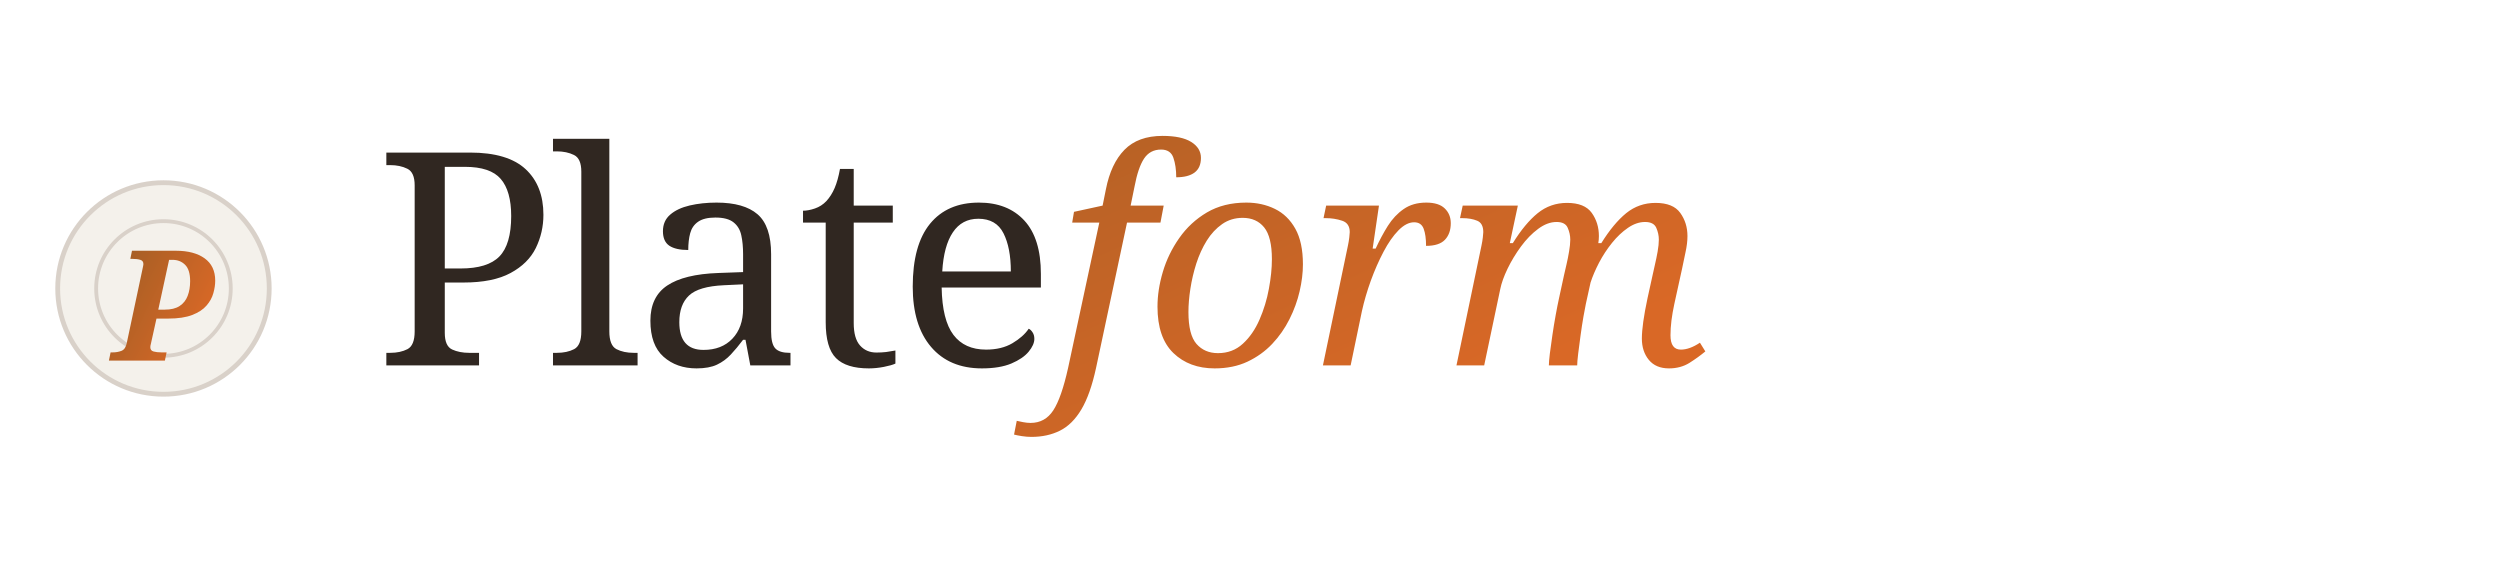
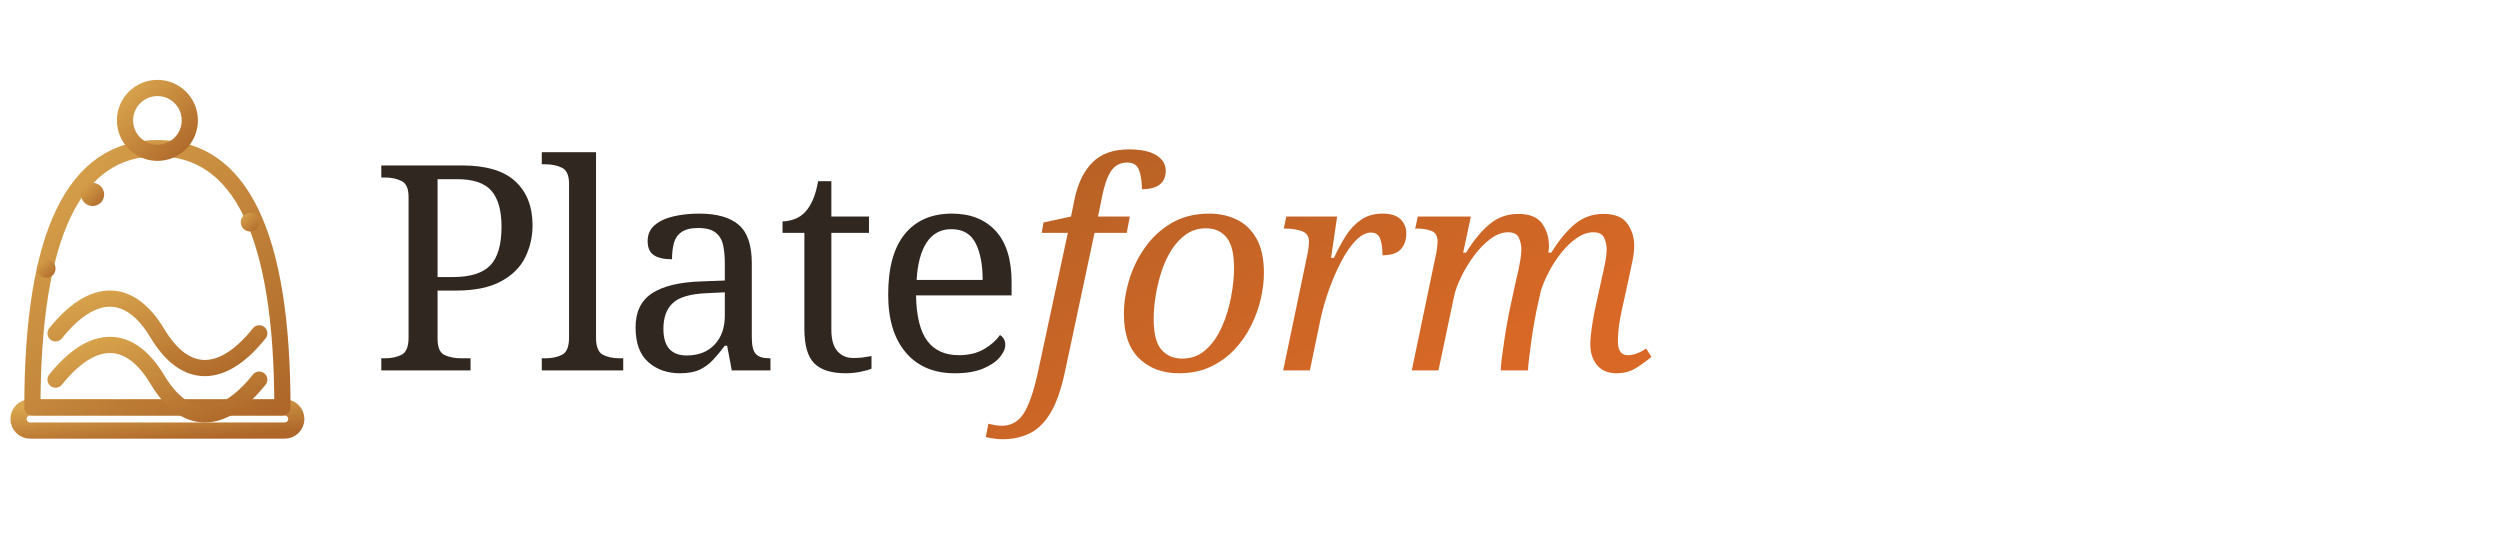
- <svg xmlns="http://www.w3.org/2000/svg" viewBox="0 0 520 120" width="520" height="120">
+ <svg xmlns="http://www.w3.org/2000/svg" viewBox="0 0 540 120" width="540" height="120">
  <defs>
+     <linearGradient id="wm-gold" x1="0" y1="0" x2="1" y2="1">
+       <stop offset="0" stop-color="hsl(38,65%,58%)" />
+       <stop offset="1" stop-color="hsl(28,62%,42%)" />
+     </linearGradient>
    <linearGradient id="wm-bronze" x1="0" y1="0" x2="1" y2="0.5">
-       <stop offset="0" stop-color="hsl(28, 62%, 38%)" />
-       <stop offset="1" stop-color="hsl(22, 70%, 50%)" />
+       <stop offset="0" stop-color="hsl(28,62%,38%)" />
+       <stop offset="1" stop-color="hsl(22,70%,50%)" />
    </linearGradient>
  </defs>
-   <circle cx="34" cy="60" r="22" fill="hsl(38,28%,94%)" stroke="hsl(30,18%,82%)" stroke-width="1" />
-   <circle cx="34" cy="60" r="14" fill="none" stroke="hsl(30,18%,82%)" stroke-width="0.8" />
-   <text x="34" y="75" text-anchor="middle" font-family="Cormorant Garamond, Georgia, serif" font-style="italic" font-weight="600" font-size="32" fill="url(#wm-bronze)">P</text>
-   <text x="78" y="76" font-family="Cormorant Garamond, Georgia, serif" font-weight="500" font-size="62" fill="hsl(24,18%,16%)" letter-spacing="-0.02em">Plate<tspan font-style="italic" fill="url(#wm-bronze)">form</tspan>
+   <line x1="4" y1="88" x2="64" y2="88" stroke="url(#wm-gold)" stroke-width="3.5" stroke-linecap="round" />
+   <rect x="4" y="88" width="60" height="5" rx="2.5" fill="none" stroke="url(#wm-gold)" stroke-width="3.5" stroke-linecap="round" />
+   <path d="M 7 88 Q 7 32 34 32 Q 61 32 61 88 Z" fill="none" stroke="url(#wm-gold)" stroke-width="3.5" stroke-linejoin="round" />
+   <circle cx="34" cy="26" r="7" fill="none" stroke="url(#wm-gold)" stroke-width="3.5" />
+   <path d="M 12 72 C 20 62, 28 62, 34 72 C 40 82, 48 82, 56 72" fill="none" stroke="url(#wm-gold)" stroke-width="3.5" stroke-linecap="round" />
+   <path d="M 12 82 C 20 72, 28 72, 34 82 C 40 92, 48 92, 56 82" fill="none" stroke="url(#wm-gold)" stroke-width="3.5" stroke-linecap="round" />
+   <circle cx="20" cy="42" r="2.5" fill="url(#wm-gold)" />
+   <circle cx="10" cy="58" r="2" fill="url(#wm-gold)" />
+   <circle cx="54" cy="48" r="2" fill="url(#wm-gold)" />
+   <text x="80" y="80" font-family="Cormorant Garamond, Georgia, serif" font-weight="500" font-size="62" fill="hsl(24,18%,16%)" letter-spacing="-0.02em">Plate<tspan font-style="italic" fill="url(#wm-bronze)">form</tspan>
  </text>
</svg>
